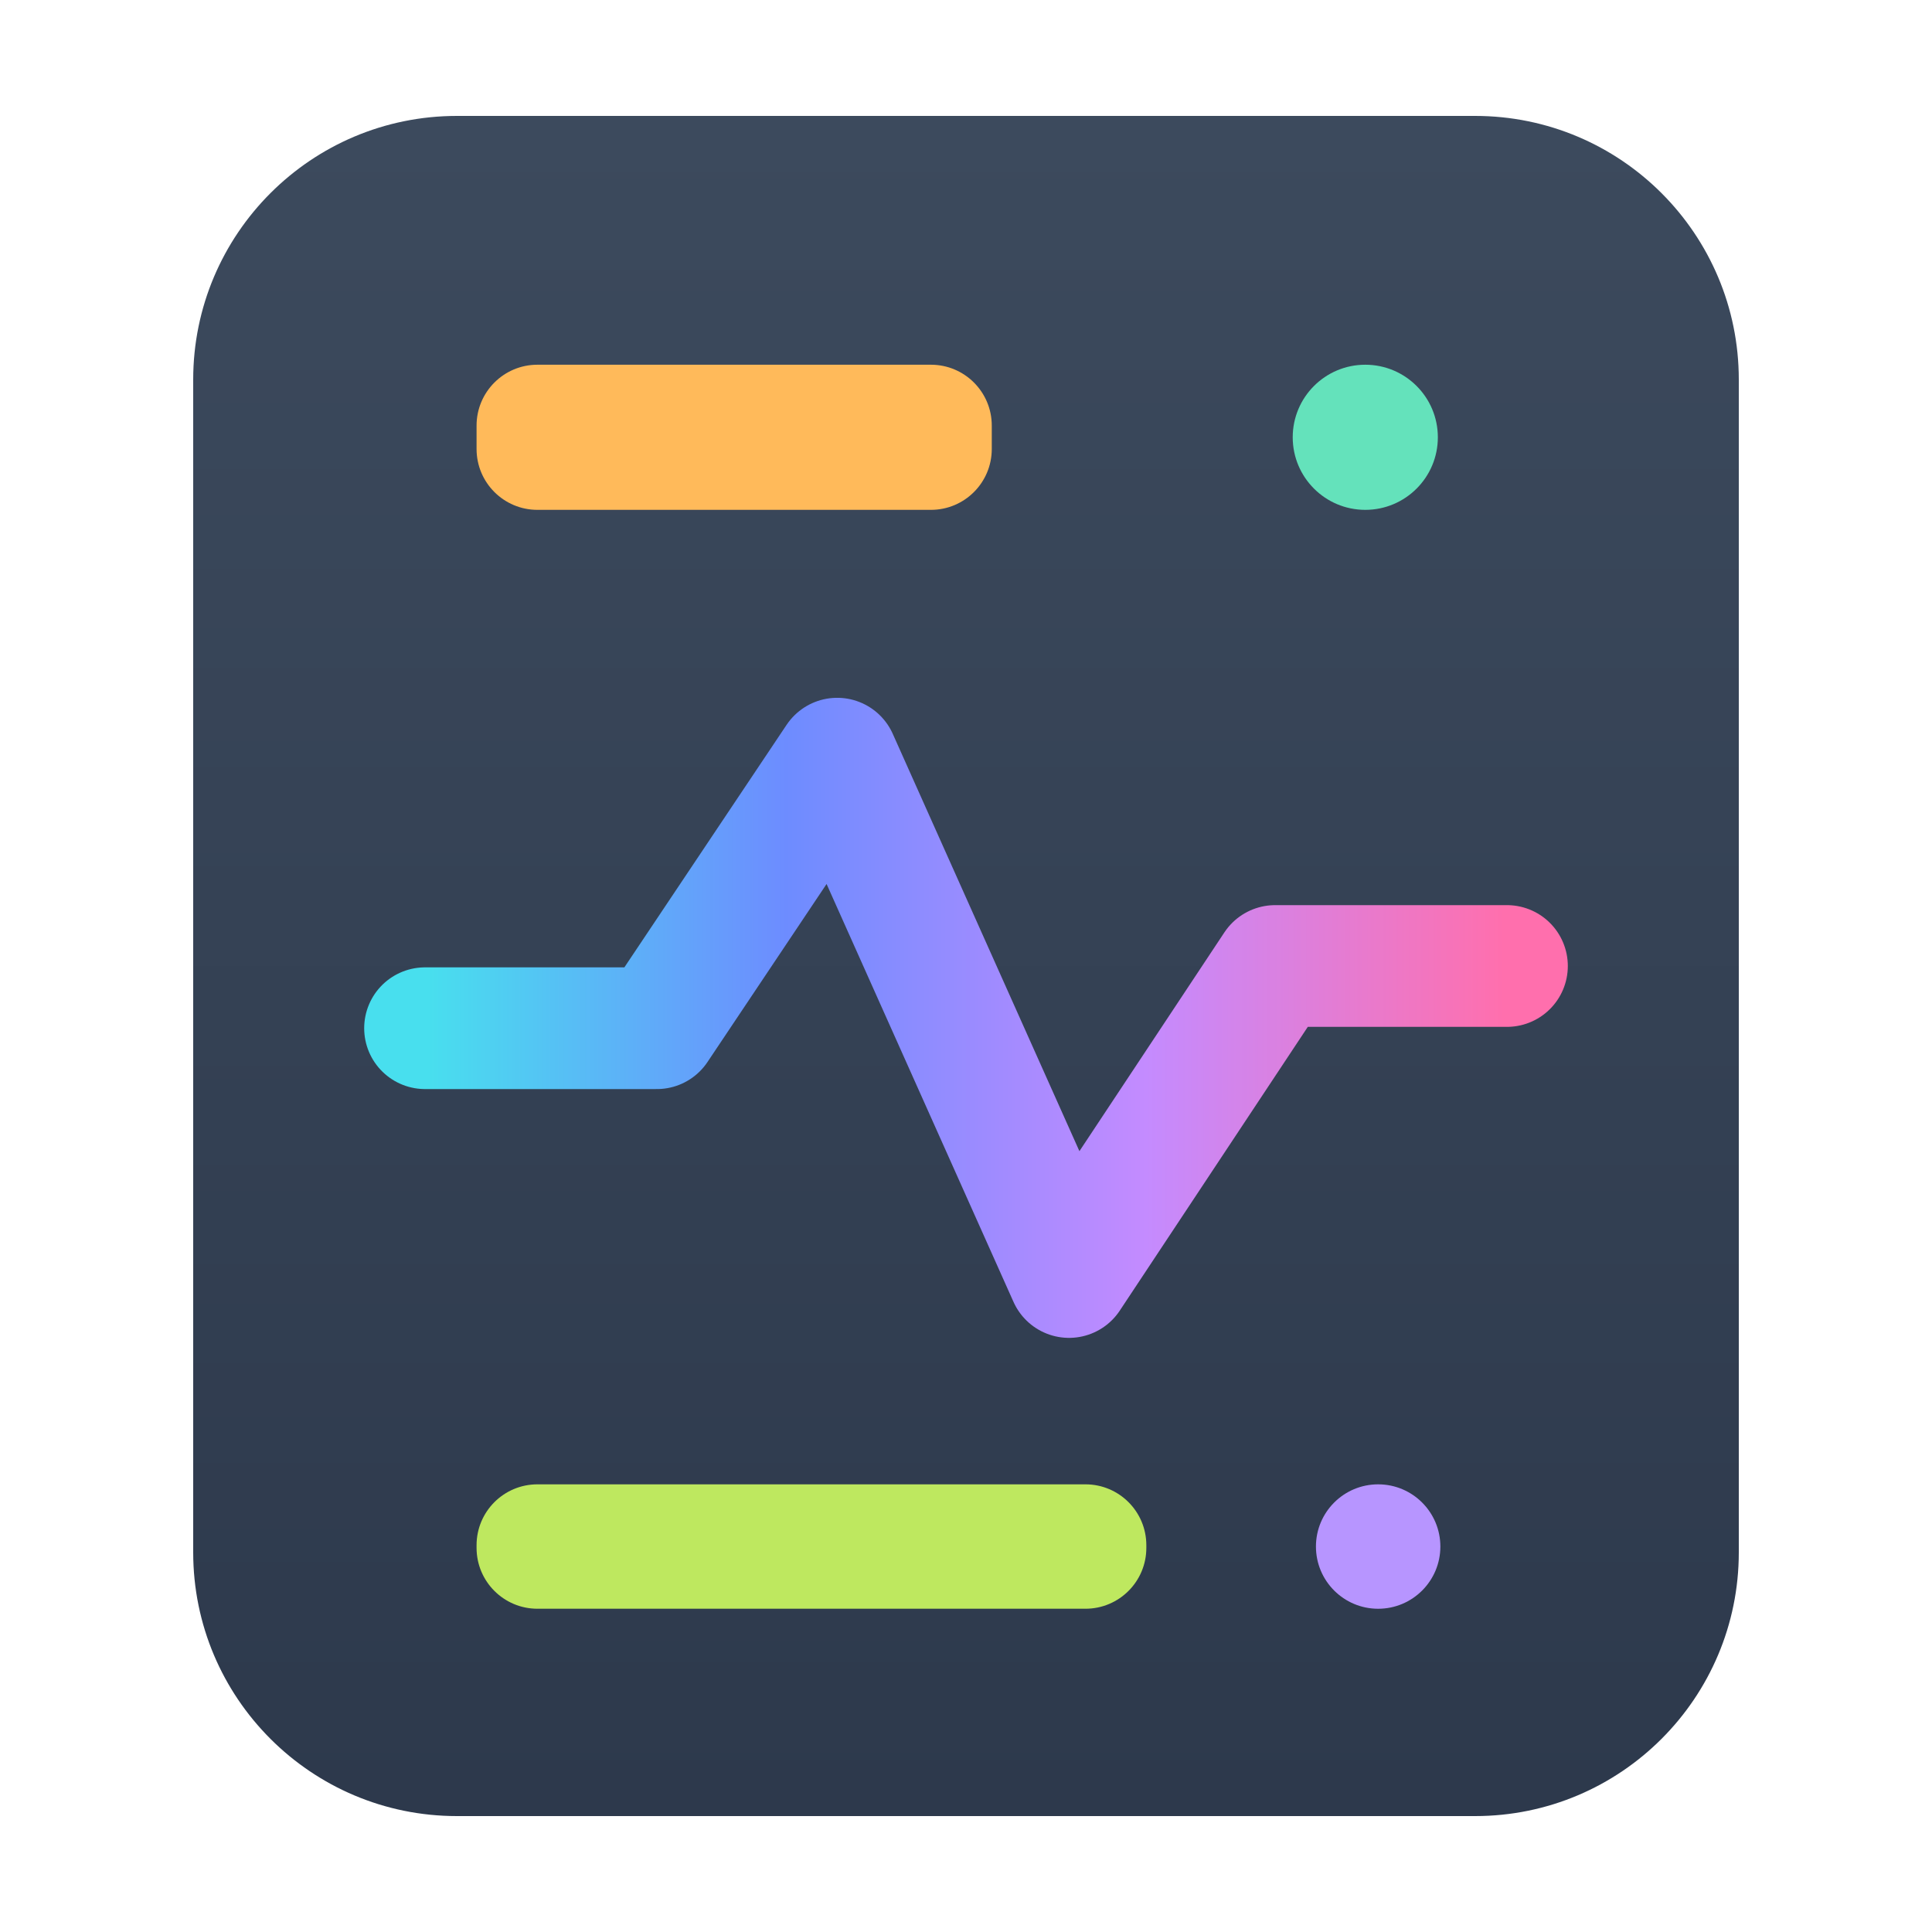
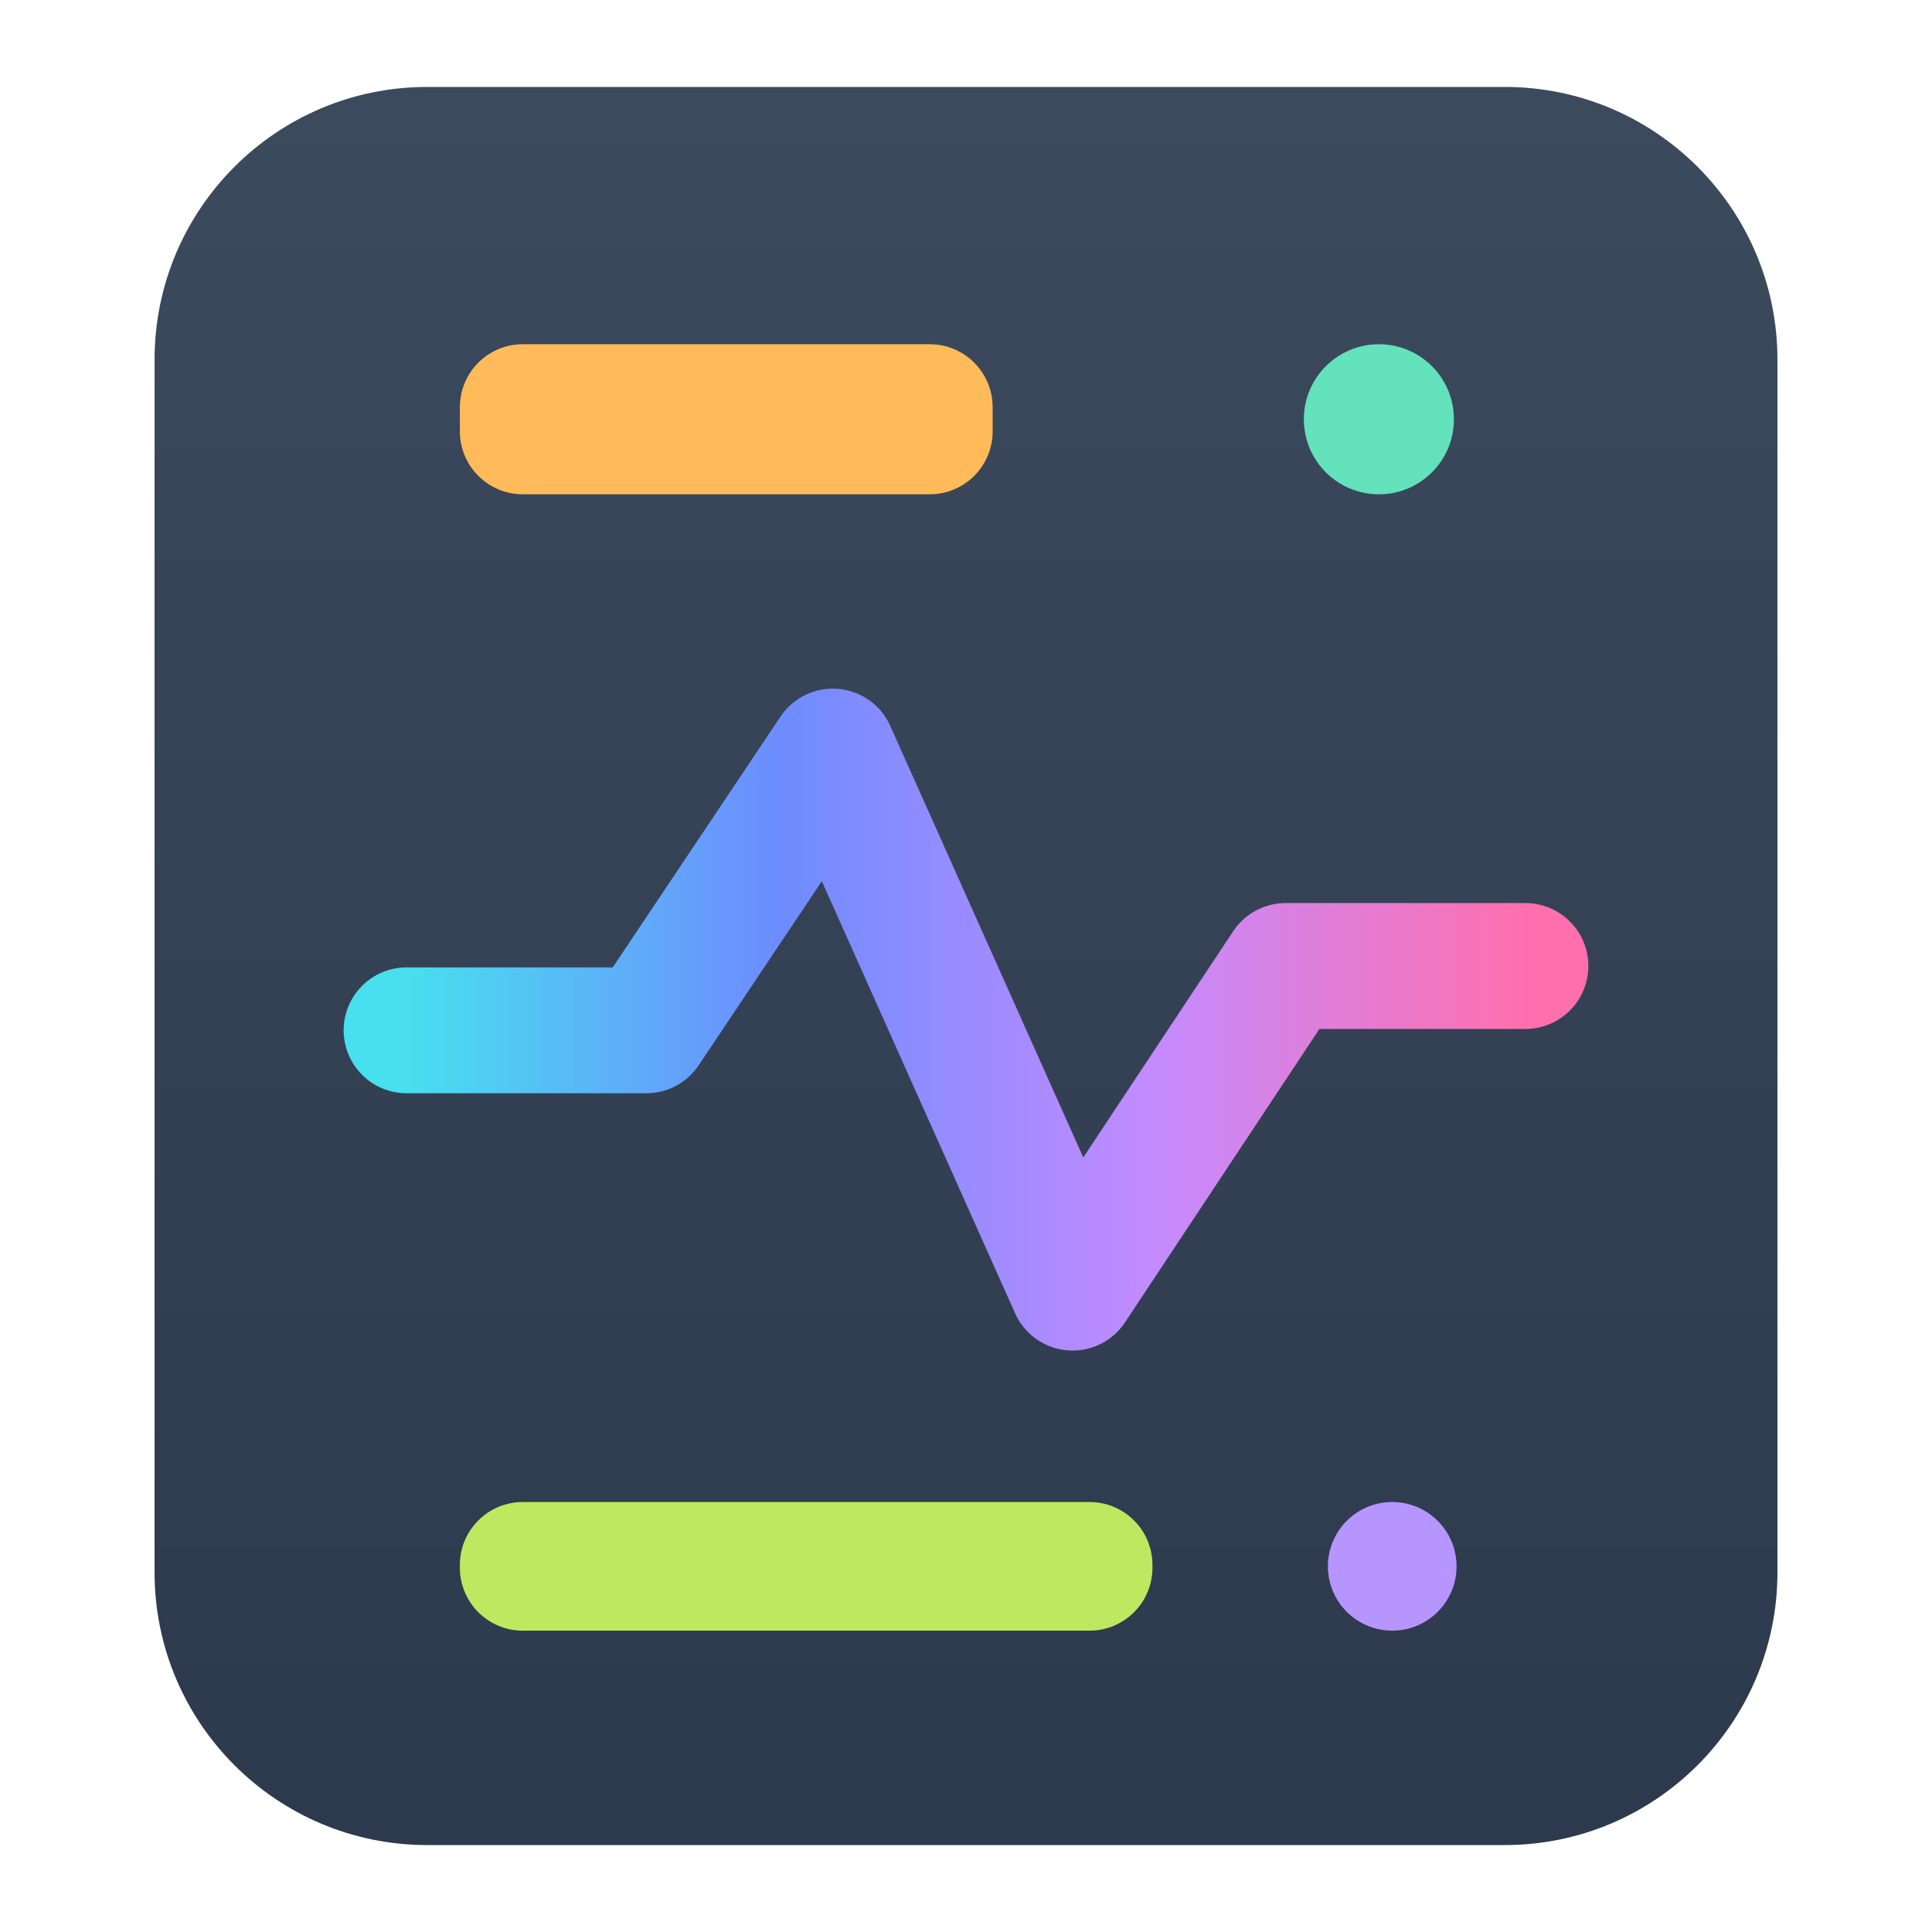
<svg xmlns="http://www.w3.org/2000/svg" viewBox="0 0 100 100">
  <defs>
    <linearGradient id="wave" x1="0" x2="1" y1="0" y2="0">
      <stop offset="0.0" stop-color="#48DFEE" />
      <stop offset="0.333" stop-color="#6D8CFF" />
      <stop offset="0.667" stop-color="#C48BFF" />
      <stop offset="1.0" stop-color="#FF6FAD" />
    </linearGradient>
    <linearGradient id="body" x1="0" x2="0" y1="0" y2="1">
      <stop offset="0.0" stop-color="#3C4A5D" />
      <stop offset="1.0" stop-color="#2D394C" />
    </linearGradient>
  </defs>
-   <rect x="10.0" y="6.0" width="80.0" height="88.0" rx="13.65" fill="url(#body)" />
-   <rect x="24.667" y="18.878" width="26.667" height="7.512" rx="3.15" fill="#FFBA5A" />
-   <ellipse cx="70.667" cy="22.634" rx="3.756" ry="3.756" fill="#64E2BB" />
-   <rect x="24.667" y="76.829" width="34.667" height="6.439" rx="3.15" fill="#BEE85F" />
-   <ellipse cx="71.333" cy="80.049" rx="3.22" ry="3.22" fill="#B795FF" />
-   <polyline points="22.0,53.22 34.0,53.22 43.333,39.268 55.333,66.098 66.0,50.0 78.0,50.0" fill="none" stroke="url(#wave)" stroke-width="6.3" stroke-linecap="round" stroke-linejoin="round" />
+   <rect x="8" y="4.5" width="84" height="91.0" rx="14.115" fill="url(#body)" />
+   <rect x="23.803" y="17.817" width="27.576" height="7.768" rx="3.257" fill="#FFBA5A" />
+   <ellipse cx="71.371" cy="21.701" rx="3.884" ry="3.884" fill="#64E2BB" />
+   <rect x="23.803" y="77.744" width="35.848" height="6.659" rx="3.257" fill="#BEE85F" />
+   <ellipse cx="72.061" cy="81.073" rx="3.329" ry="3.329" fill="#B795FF" />
+   <polyline points="21.045,53.329 33.455,53.329 43.106,38.902 55.515,66.646 66.545,50.0 78.955,50.0" fill="none" stroke="url(#wave)" stroke-width="6.515" stroke-linecap="round" stroke-linejoin="round" />
</svg>
